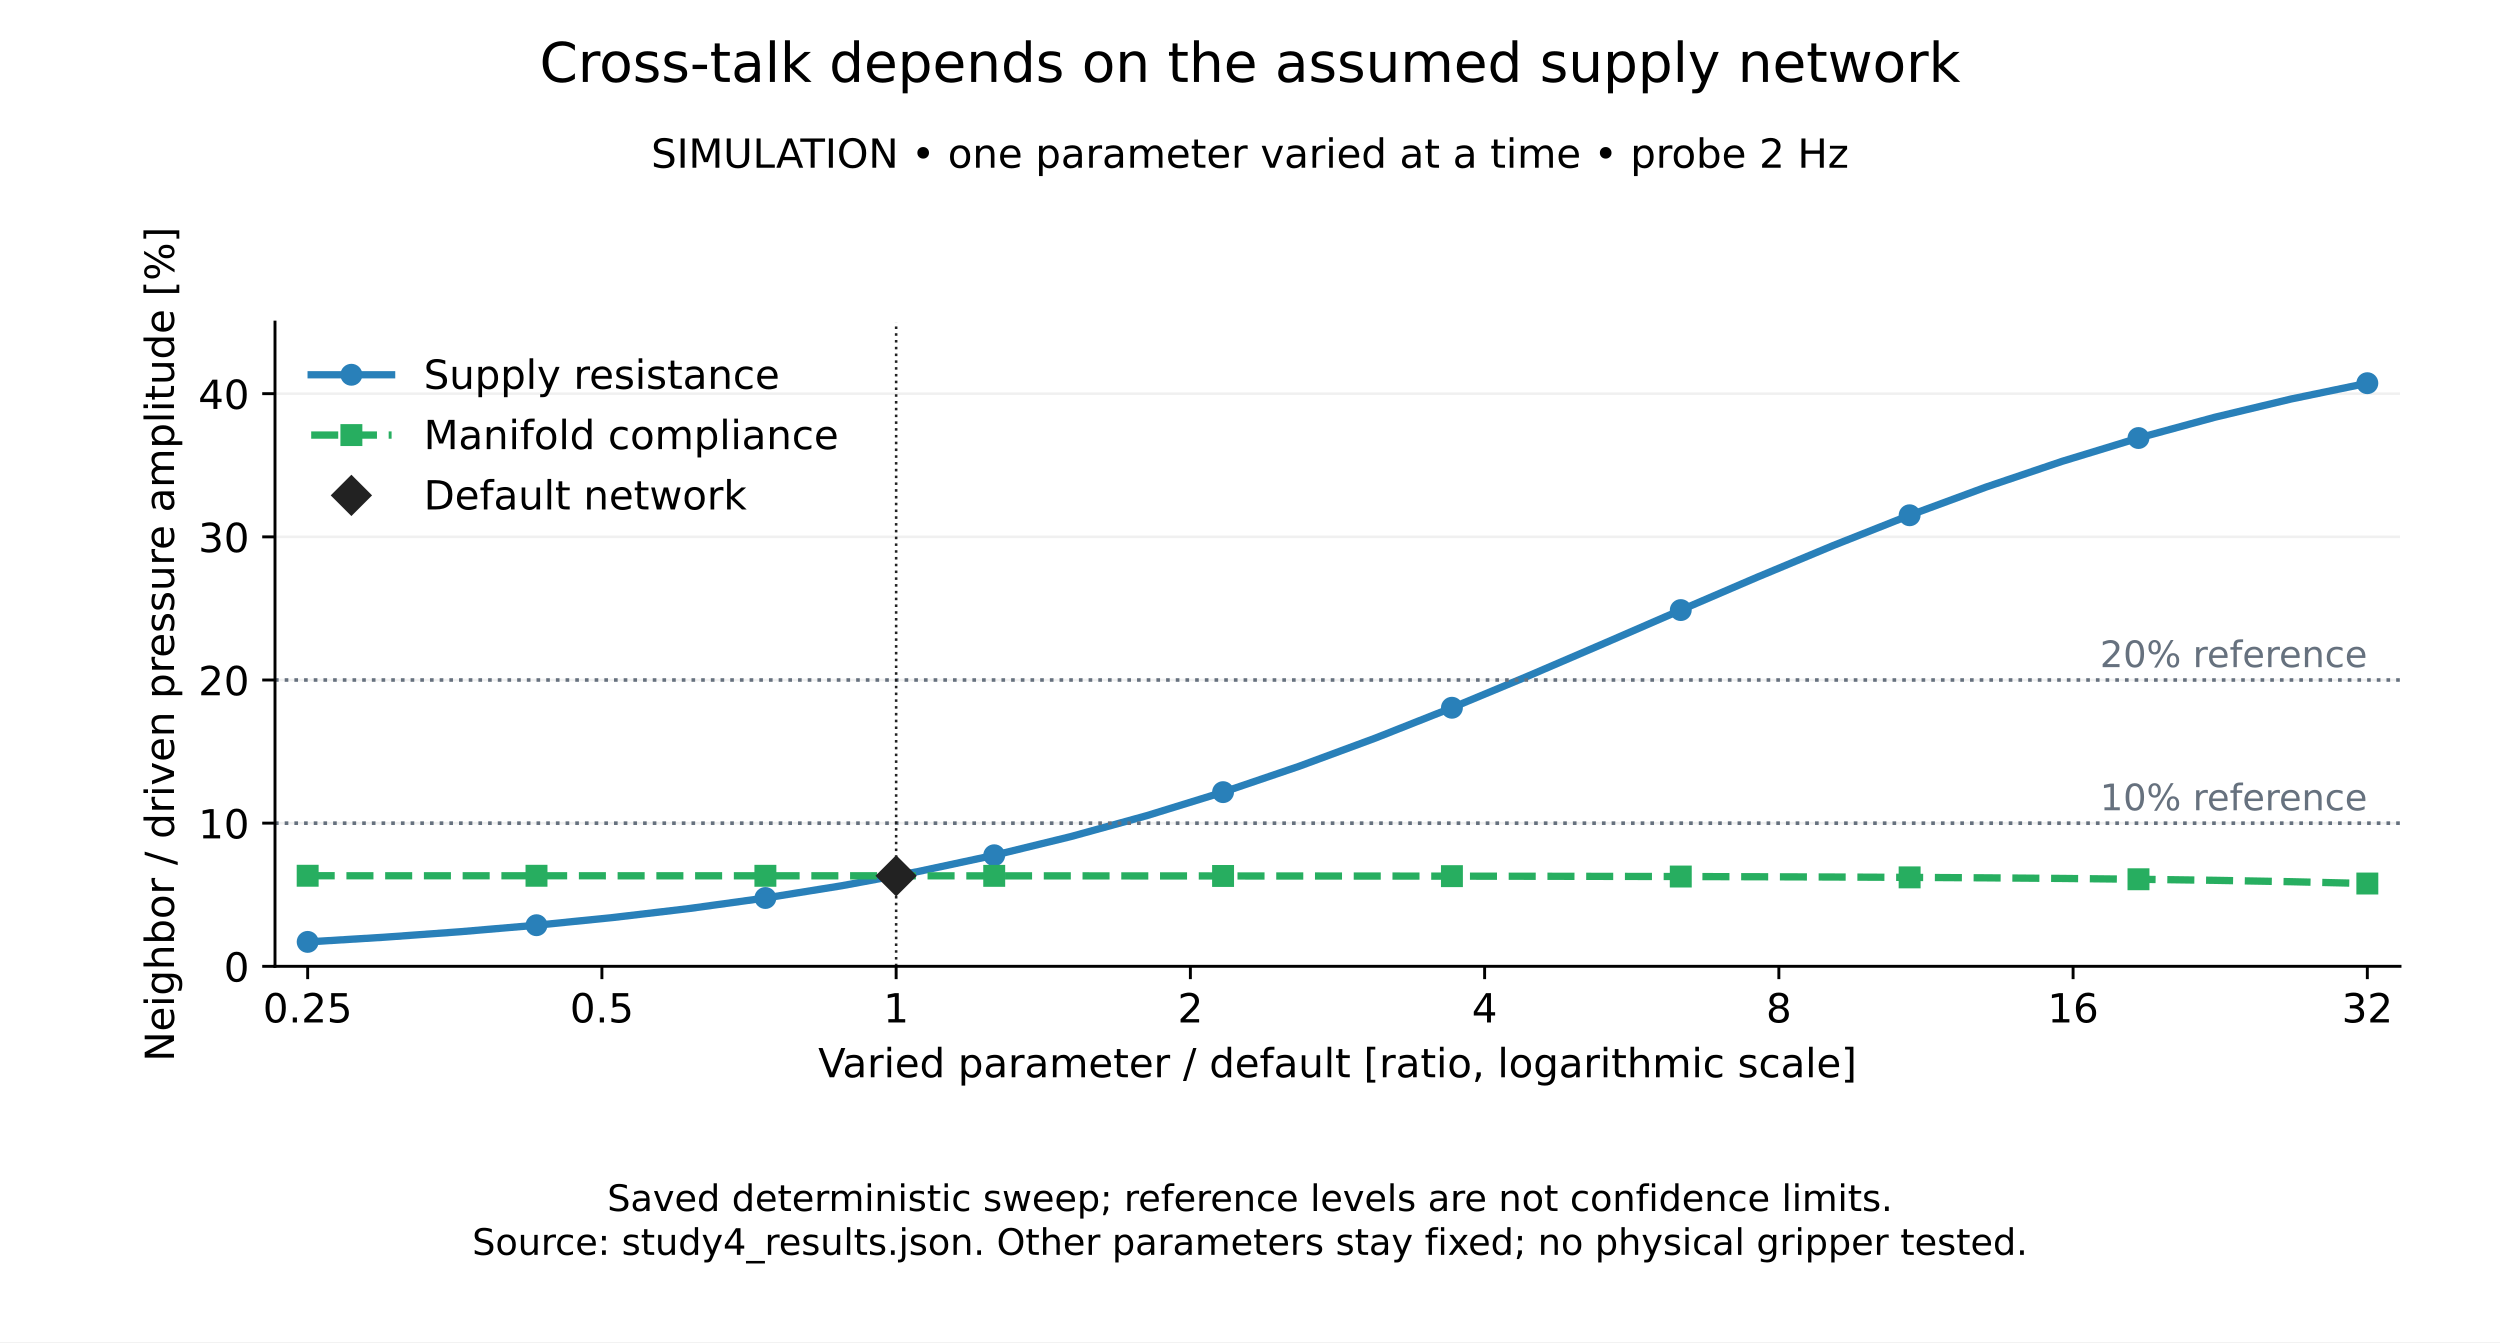
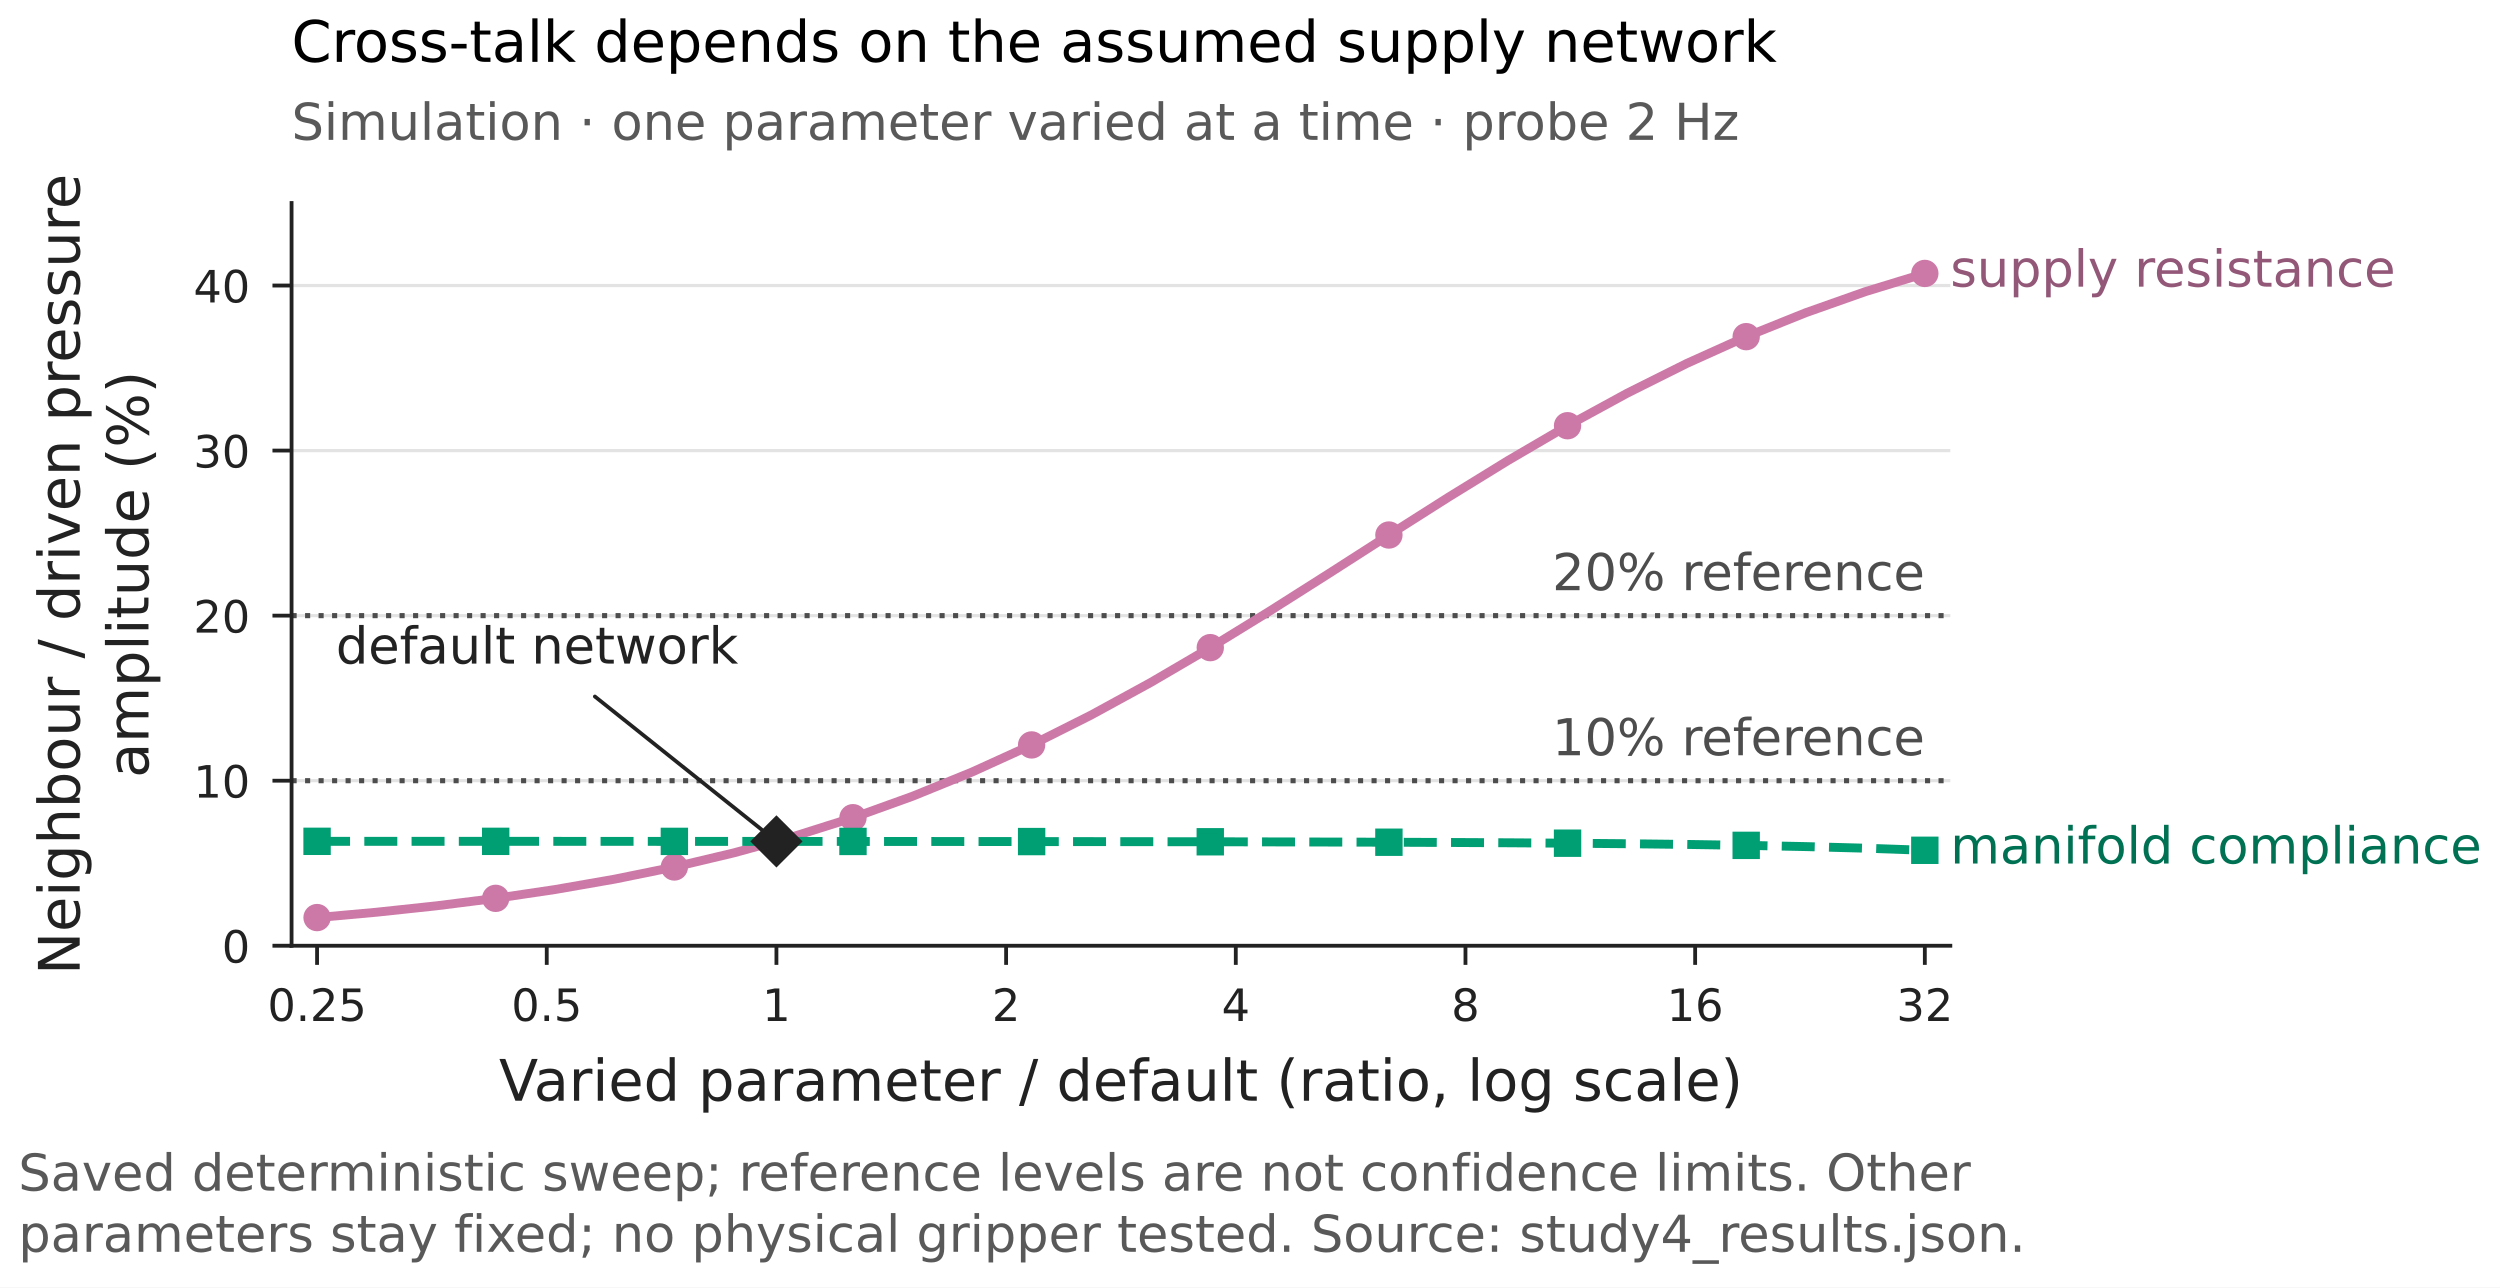
- <svg xmlns="http://www.w3.org/2000/svg" xmlns:xlink="http://www.w3.org/1999/xlink" width="684pt" height="367.2pt" viewBox="0 0 684 367.2" version="1.1">
+ <svg xmlns="http://www.w3.org/2000/svg" xmlns:xlink="http://www.w3.org/1999/xlink" width="392.605pt" height="202.187pt" viewBox="0 0 392.605 202.187" version="1.1">
  <defs>
    <style type="text/css">*{stroke-linejoin: round; stroke-linecap: butt}</style>
  </defs>
  <g id="figure_1">
    <g id="patch_1">
-       <path d="M 0 367.2 L 684 367.2 L 684 0 L 0 0 z " style="fill: #ffffff" />
+       <path d="M 0 202.187 L 392.605 202.187 L 392.605 0 L 0 0 z " style="fill: #ffffff" />
    </g>
    <g id="axes_1">
      <g id="patch_2">
-         <path d="M 75.24 264.384 L 656.64 264.384 L 656.64 88.128 L 75.24 88.128 z " style="fill: #ffffff" />
+         <path d="M 45.788 148.521 L 306.284 148.521 L 306.284 31.881 L 45.788 31.881 z " style="fill: #ffffff" />
      </g>
      <g id="matplotlib.axis_1">
        <g id="xtick_1">
          <g id="line2d_1">
            <defs>
-               <path id="m551750b4f0" d="M 0 0 L 0 3.5 " style="stroke: #000000; stroke-width: 0.8" />
+               <path id="maa4e09d265" d="M 0 0 L 0 3 " style="stroke: #222222; stroke-width: 0.6" />
            </defs>
            <g>
-               <use xlink:href="#m551750b4f0" x="84.178" y="264.384" style="stroke: #000000; stroke-width: 0.8" />
+               <use xlink:href="#maa4e09d265" x="49.793" y="148.521" style="fill: #222222; stroke: #222222; stroke-width: 0.6" />
            </g>
          </g>
          <g id="text_1">
-             <text style="font-size: 11px; font-family: 'DejaVu Sans'; text-anchor: middle" x="84.178" y="279.741" transform="rotate(-0 84.17839 279.7414)">0.25</text>
+             <text style="font-size: 7px; font-family: 'DejaVu Sans'; text-anchor: middle; fill: #222222" x="49.793" y="160.339" transform="rotate(-0 49.79257 160.3391)">0.25</text>
          </g>
        </g>
        <g id="xtick_2">
          <g id="line2d_2">
            <g>
-               <use xlink:href="#m551750b4f0" x="164.682" y="264.384" style="stroke: #000000; stroke-width: 0.8" />
+               <use xlink:href="#maa4e09d265" x="85.862" y="148.521" style="fill: #222222; stroke: #222222; stroke-width: 0.6" />
            </g>
          </g>
          <g id="text_2">
-             <text style="font-size: 11px; font-family: 'DejaVu Sans'; text-anchor: middle" x="164.682" y="279.741" transform="rotate(-0 164.6817 279.7414)">0.5</text>
+             <text style="font-size: 7px; font-family: 'DejaVu Sans'; text-anchor: middle; fill: #222222" x="85.862" y="160.339" transform="rotate(-0 85.86205 160.3391)">0.5</text>
          </g>
        </g>
        <g id="xtick_3">
          <g id="line2d_3">
            <g>
-               <use xlink:href="#m551750b4f0" x="245.185" y="264.384" style="stroke: #000000; stroke-width: 0.8" />
+               <use xlink:href="#maa4e09d265" x="121.932" y="148.521" style="fill: #222222; stroke: #222222; stroke-width: 0.6" />
            </g>
          </g>
          <g id="text_3">
-             <text style="font-size: 11px; font-family: 'DejaVu Sans'; text-anchor: middle" x="245.185" y="279.741" transform="rotate(-0 245.185 279.7414)">1</text>
+             <text style="font-size: 7px; font-family: 'DejaVu Sans'; text-anchor: middle; fill: #222222" x="121.932" y="160.339" transform="rotate(-0 121.9315 160.3391)">1</text>
          </g>
        </g>
        <g id="xtick_4">
          <g id="line2d_4">
            <g>
-               <use xlink:href="#m551750b4f0" x="325.688" y="264.384" style="stroke: #000000; stroke-width: 0.8" />
+               <use xlink:href="#maa4e09d265" x="158.001" y="148.521" style="fill: #222222; stroke: #222222; stroke-width: 0.6" />
            </g>
          </g>
          <g id="text_4">
-             <text style="font-size: 11px; font-family: 'DejaVu Sans'; text-anchor: middle" x="325.688" y="279.741" transform="rotate(-0 325.6883 279.7414)">2</text>
+             <text style="font-size: 7px; font-family: 'DejaVu Sans'; text-anchor: middle; fill: #222222" x="158.001" y="160.339" transform="rotate(-0 158.001 160.3391)">2</text>
          </g>
        </g>
        <g id="xtick_5">
          <g id="line2d_5">
            <g>
-               <use xlink:href="#m551750b4f0" x="406.192" y="264.384" style="stroke: #000000; stroke-width: 0.8" />
+               <use xlink:href="#maa4e09d265" x="194.07" y="148.521" style="fill: #222222; stroke: #222222; stroke-width: 0.6" />
            </g>
          </g>
          <g id="text_5">
-             <text style="font-size: 11px; font-family: 'DejaVu Sans'; text-anchor: middle" x="406.192" y="279.741" transform="rotate(-0 406.1917 279.7414)">4</text>
+             <text style="font-size: 7px; font-family: 'DejaVu Sans'; text-anchor: middle; fill: #222222" x="194.07" y="160.339" transform="rotate(-0 194.0705 160.3391)">4</text>
          </g>
        </g>
        <g id="xtick_6">
          <g id="line2d_6">
            <g>
-               <use xlink:href="#m551750b4f0" x="486.695" y="264.384" style="stroke: #000000; stroke-width: 0.8" />
+               <use xlink:href="#maa4e09d265" x="230.14" y="148.521" style="fill: #222222; stroke: #222222; stroke-width: 0.6" />
            </g>
          </g>
          <g id="text_6">
-             <text style="font-size: 11px; font-family: 'DejaVu Sans'; text-anchor: middle" x="486.695" y="279.741" transform="rotate(-0 486.695 279.7414)">8</text>
+             <text style="font-size: 7px; font-family: 'DejaVu Sans'; text-anchor: middle; fill: #222222" x="230.14" y="160.339" transform="rotate(-0 230.1399 160.3391)">8</text>
          </g>
        </g>
        <g id="xtick_7">
          <g id="line2d_7">
            <g>
-               <use xlink:href="#m551750b4f0" x="567.198" y="264.384" style="stroke: #000000; stroke-width: 0.8" />
+               <use xlink:href="#maa4e09d265" x="266.209" y="148.521" style="fill: #222222; stroke: #222222; stroke-width: 0.6" />
            </g>
          </g>
          <g id="text_7">
-             <text style="font-size: 11px; font-family: 'DejaVu Sans'; text-anchor: middle" x="567.198" y="279.741" transform="rotate(-0 567.1983 279.7414)">16</text>
+             <text style="font-size: 7px; font-family: 'DejaVu Sans'; text-anchor: middle; fill: #222222" x="266.209" y="160.339" transform="rotate(-0 266.2094 160.3391)">16</text>
          </g>
        </g>
        <g id="xtick_8">
          <g id="line2d_8">
            <g>
-               <use xlink:href="#m551750b4f0" x="647.702" y="264.384" style="stroke: #000000; stroke-width: 0.8" />
+               <use xlink:href="#maa4e09d265" x="302.279" y="148.521" style="fill: #222222; stroke: #222222; stroke-width: 0.6" />
            </g>
          </g>
          <g id="text_8">
-             <text style="font-size: 11px; font-family: 'DejaVu Sans'; text-anchor: middle" x="647.702" y="279.741" transform="rotate(-0 647.7016 279.7414)">32</text>
+             <text style="font-size: 7px; font-family: 'DejaVu Sans'; text-anchor: middle; fill: #222222" x="302.279" y="160.339" transform="rotate(-0 302.2789 160.3391)">32</text>
          </g>
        </g>
        <g id="text_9">
-           <text style="font-size: 11px; font-family: 'DejaVu Sans'; text-anchor: middle" x="365.94" y="294.742" transform="rotate(-0 365.94 294.7423)">Varied parameter / default [ratio, logarithmic scale]</text>
+           <text style="font-size: 9px; font-family: 'DejaVu Sans'; text-anchor: middle; fill: #222222" x="176.036" y="172.859" transform="rotate(-0 176.0357 172.8593)">Varied parameter / default (ratio, log scale)</text>
        </g>
      </g>
      <g id="matplotlib.axis_2">
        <g id="ytick_1">
          <g id="line2d_9">
-             <path d="M 75.24 264.384 L 656.64 264.384 " clip-path="url(#p6017674392)" style="fill: none; stroke: #b0b0b0; stroke-opacity: 0.18; stroke-width: 0.7; stroke-linecap: square" />
+             <path d="M 45.788 148.521 L 306.284 148.521 " clip-path="url(#p28b4ce5ee4)" style="fill: none; stroke: #e3e3e3; stroke-width: 0.5; stroke-linecap: square" />
          </g>
          <g id="line2d_10">
            <defs>
-               <path id="m89f3c904e7" d="M 0 0 L -3.5 0 " style="stroke: #000000; stroke-width: 0.8" />
+               <path id="m8b34be011a" d="M 0 0 L -3 0 " style="stroke: #222222; stroke-width: 0.6" />
            </defs>
            <g>
-               <use xlink:href="#m89f3c904e7" x="75.24" y="264.384" style="stroke: #000000; stroke-width: 0.8" />
+               <use xlink:href="#m8b34be011a" x="45.788" y="148.521" style="fill: #222222; stroke: #222222; stroke-width: 0.6" />
            </g>
          </g>
          <g id="text_10">
-             <text style="font-size: 11px; font-family: 'DejaVu Sans'; text-anchor: end" x="68.24" y="268.563" transform="rotate(-0 68.24 268.5627)">0</text>
+             <text style="font-size: 7px; font-family: 'DejaVu Sans'; text-anchor: end; fill: #222222" x="39.288" y="151.18" transform="rotate(-0 39.28773 151.1799)">0</text>
          </g>
        </g>
        <g id="ytick_2">
          <g id="line2d_11">
-             <path d="M 75.24 225.216 L 656.64 225.216 " clip-path="url(#p6017674392)" style="fill: none; stroke: #b0b0b0; stroke-opacity: 0.18; stroke-width: 0.7; stroke-linecap: square" />
+             <path d="M 45.788 122.601 L 306.284 122.601 " clip-path="url(#p28b4ce5ee4)" style="fill: none; stroke: #e3e3e3; stroke-width: 0.5; stroke-linecap: square" />
          </g>
          <g id="line2d_12">
            <g>
-               <use xlink:href="#m89f3c904e7" x="75.24" y="225.216" style="stroke: #000000; stroke-width: 0.8" />
+               <use xlink:href="#m8b34be011a" x="45.788" y="122.601" style="fill: #222222; stroke: #222222; stroke-width: 0.6" />
            </g>
          </g>
          <g id="text_11">
-             <text style="font-size: 11px; font-family: 'DejaVu Sans'; text-anchor: end" x="68.24" y="229.395" transform="rotate(-0 68.24 229.3947)">10</text>
+             <text style="font-size: 7px; font-family: 'DejaVu Sans'; text-anchor: end; fill: #222222" x="39.288" y="125.26" transform="rotate(-0 39.28773 125.2599)">10</text>
          </g>
        </g>
        <g id="ytick_3">
          <g id="line2d_13">
-             <path d="M 75.24 186.048 L 656.64 186.048 " clip-path="url(#p6017674392)" style="fill: none; stroke: #b0b0b0; stroke-opacity: 0.18; stroke-width: 0.7; stroke-linecap: square" />
+             <path d="M 45.788 96.681 L 306.284 96.681 " clip-path="url(#p28b4ce5ee4)" style="fill: none; stroke: #e3e3e3; stroke-width: 0.5; stroke-linecap: square" />
          </g>
          <g id="line2d_14">
            <g>
-               <use xlink:href="#m89f3c904e7" x="75.24" y="186.048" style="stroke: #000000; stroke-width: 0.8" />
+               <use xlink:href="#m8b34be011a" x="45.788" y="96.681" style="fill: #222222; stroke: #222222; stroke-width: 0.6" />
            </g>
          </g>
          <g id="text_12">
-             <text style="font-size: 11px; font-family: 'DejaVu Sans'; text-anchor: end" x="68.24" y="190.227" transform="rotate(-0 68.24 190.2267)">20</text>
+             <text style="font-size: 7px; font-family: 'DejaVu Sans'; text-anchor: end; fill: #222222" x="39.288" y="99.34" transform="rotate(-0 39.28773 99.33988)">20</text>
          </g>
        </g>
        <g id="ytick_4">
          <g id="line2d_15">
-             <path d="M 75.24 146.88 L 656.64 146.88 " clip-path="url(#p6017674392)" style="fill: none; stroke: #b0b0b0; stroke-opacity: 0.18; stroke-width: 0.7; stroke-linecap: square" />
+             <path d="M 45.788 70.761 L 306.284 70.761 " clip-path="url(#p28b4ce5ee4)" style="fill: none; stroke: #e3e3e3; stroke-width: 0.5; stroke-linecap: square" />
          </g>
          <g id="line2d_16">
            <g>
-               <use xlink:href="#m89f3c904e7" x="75.24" y="146.88" style="stroke: #000000; stroke-width: 0.8" />
+               <use xlink:href="#m8b34be011a" x="45.788" y="70.761" style="fill: #222222; stroke: #222222; stroke-width: 0.6" />
            </g>
          </g>
          <g id="text_13">
-             <text style="font-size: 11px; font-family: 'DejaVu Sans'; text-anchor: end" x="68.24" y="151.059" transform="rotate(-0 68.24 151.0587)">30</text>
+             <text style="font-size: 7px; font-family: 'DejaVu Sans'; text-anchor: end; fill: #222222" x="39.288" y="73.42" transform="rotate(-0 39.28773 73.41988)">30</text>
          </g>
        </g>
        <g id="ytick_5">
          <g id="line2d_17">
-             <path d="M 75.24 107.712 L 656.64 107.712 " clip-path="url(#p6017674392)" style="fill: none; stroke: #b0b0b0; stroke-opacity: 0.18; stroke-width: 0.7; stroke-linecap: square" />
+             <path d="M 45.788 44.841 L 306.284 44.841 " clip-path="url(#p28b4ce5ee4)" style="fill: none; stroke: #e3e3e3; stroke-width: 0.5; stroke-linecap: square" />
          </g>
          <g id="line2d_18">
            <g>
-               <use xlink:href="#m89f3c904e7" x="75.24" y="107.712" style="stroke: #000000; stroke-width: 0.8" />
+               <use xlink:href="#m8b34be011a" x="45.788" y="44.841" style="fill: #222222; stroke: #222222; stroke-width: 0.6" />
            </g>
          </g>
          <g id="text_14">
-             <text style="font-size: 11px; font-family: 'DejaVu Sans'; text-anchor: end" x="68.24" y="111.891" transform="rotate(-0 68.24 111.8907)">40</text>
+             <text style="font-size: 7px; font-family: 'DejaVu Sans'; text-anchor: end; fill: #222222" x="39.288" y="47.5" transform="rotate(-0 39.28773 47.49988)">40</text>
          </g>
        </g>
        <g id="text_15">
-           <text style="font-size: 11px; font-family: 'DejaVu Sans'; text-anchor: middle" x="47.6" y="176.256" transform="rotate(-90 47.59992 176.256)">Neighbor / driven pressure amplitude [%]</text>
+           <text style="font-size: 9px; font-family: 'DejaVu Sans'; fill: #222222" transform="translate(12.51478 153.091) rotate(-90)">Neighbour / driven pressure</text>
+           <text style="font-size: 9px; font-family: 'DejaVu Sans'; fill: #222222" transform="translate(23.31725 122.1577) rotate(-90)">amplitude (%)</text>
        </g>
      </g>
      <g id="line2d_19">
-         <path d="M 84.178 257.703 L 105.043 256.428 L 125.914 254.919 L 146.786 253.137 L 167.663 251.038 L 188.536 248.575 L 209.411 245.693 L 230.272 242.343 L 251.15 238.46 L 272.018 233.999 L 292.894 228.909 L 313.761 223.159 L 334.632 216.73 L 355.506 209.631 L 376.374 201.912 L 397.247 193.642 L 418.118 184.952 L 438.989 175.985 L 459.86 166.916 L 480.732 157.941 L 501.603 149.242 L 522.474 140.977 L 543.345 133.274 L 564.217 126.214 L 585.088 119.844 L 605.959 114.164 L 626.83 109.169 L 647.702 104.84 " clip-path="url(#p6017674392)" style="fill: none; stroke: #2980b9; stroke-width: 2; stroke-linecap: square" />
+         <path d="M 45.788 122.601 L 306.284 122.601 " clip-path="url(#p28b4ce5ee4)" style="fill: none; stroke-dasharray: 0.8,1.32; stroke-dashoffset: 0; stroke: #4d4d4d; stroke-width: 0.8" />
+       </g>
+       <g id="line2d_20">
+         <path d="M 45.788 96.681 L 306.284 96.681 " clip-path="url(#p28b4ce5ee4)" style="fill: none; stroke-dasharray: 0.8,1.32; stroke-dashoffset: 0; stroke: #4d4d4d; stroke-width: 0.8" />
+       </g>
+       <g id="line2d_21">
+         <path d="M 49.793 144.099 L 59.141 143.256 L 68.492 142.257 L 77.844 141.078 L 87.198 139.689 L 96.55 138.059 L 105.903 136.152 L 115.25 133.935 L 124.604 131.365 L 133.954 128.413 L 143.308 125.045 L 152.657 121.24 L 162.008 116.985 L 171.361 112.287 L 180.711 107.179 L 190.063 101.706 L 199.414 95.956 L 208.765 90.021 L 218.117 84.02 L 227.468 78.081 L 236.819 72.324 L 246.171 66.855 L 255.522 61.757 L 264.874 57.085 L 274.225 52.869 L 283.576 49.111 L 292.927 45.805 L 302.279 42.94 " clip-path="url(#p28b4ce5ee4)" style="fill: none; stroke: #cc79a7; stroke-width: 1.4; stroke-linecap: square" />
        <defs>
-           <path id="m97b76cdf43" d="M 0 2.5 C 0.663 2.5 1.299 2.237 1.768 1.768 C 2.237 1.299 2.5 0.663 2.5 0 C 2.5 -0.663 2.237 -1.299 1.768 -1.768 C 1.299 -2.237 0.663 -2.5 0 -2.5 C -0.663 -2.5 -1.299 -2.237 -1.768 -1.768 C -2.237 -1.299 -2.5 -0.663 -2.5 0 C -2.5 0.663 -2.237 1.299 -1.768 1.768 C -1.299 2.237 -0.663 2.5 0 2.5 z " style="stroke: #2980b9" />
+           <path id="m4737a0af7b" d="M 0 1.75 C 0.464 1.75 0.909 1.566 1.237 1.237 C 1.566 0.909 1.75 0.464 1.75 0 C 1.75 -0.464 1.566 -0.909 1.237 -1.237 C 0.909 -1.566 0.464 -1.75 0 -1.75 C -0.464 -1.75 -0.909 -1.566 -1.237 -1.237 C -1.566 -0.909 -1.75 -0.464 -1.75 0 C -1.75 0.464 -1.566 0.909 -1.237 1.237 C -0.909 1.566 -0.464 1.75 0 1.75 z " style="stroke: #cc79a7; stroke-width: 0.8" />
        </defs>
-         <g clip-path="url(#p6017674392)">
-           <use xlink:href="#m97b76cdf43" x="84.178" y="257.703" style="fill: #2980b9; stroke: #2980b9" />
-           <use xlink:href="#m97b76cdf43" x="146.786" y="253.137" style="fill: #2980b9; stroke: #2980b9" />
-           <use xlink:href="#m97b76cdf43" x="209.411" y="245.693" style="fill: #2980b9; stroke: #2980b9" />
-           <use xlink:href="#m97b76cdf43" x="272.018" y="233.999" style="fill: #2980b9; stroke: #2980b9" />
-           <use xlink:href="#m97b76cdf43" x="334.632" y="216.73" style="fill: #2980b9; stroke: #2980b9" />
-           <use xlink:href="#m97b76cdf43" x="397.247" y="193.642" style="fill: #2980b9; stroke: #2980b9" />
-           <use xlink:href="#m97b76cdf43" x="459.86" y="166.916" style="fill: #2980b9; stroke: #2980b9" />
-           <use xlink:href="#m97b76cdf43" x="522.474" y="140.977" style="fill: #2980b9; stroke: #2980b9" />
-           <use xlink:href="#m97b76cdf43" x="585.088" y="119.844" style="fill: #2980b9; stroke: #2980b9" />
-           <use xlink:href="#m97b76cdf43" x="647.702" y="104.84" style="fill: #2980b9; stroke: #2980b9" />
-         </g>
-       </g>
-       <g id="line2d_20">
-         <path d="M 84.178 239.606 L 105.043 239.607 L 125.914 239.608 L 146.786 239.611 L 167.663 239.613 L 188.536 239.615 L 209.411 239.619 L 230.272 239.622 L 251.15 239.627 L 272.018 239.634 L 292.894 239.641 L 313.761 239.651 L 334.632 239.664 L 355.506 239.676 L 376.374 239.691 L 397.247 239.713 L 418.118 239.742 L 438.989 239.777 L 459.86 239.819 L 480.732 239.878 L 501.603 239.951 L 522.474 240.05 L 543.345 240.176 L 564.217 240.343 L 585.088 240.565 L 605.959 240.856 L 626.83 241.235 L 647.702 241.733 " clip-path="url(#p6017674392)" style="fill: none; stroke-dasharray: 7.4,3.2; stroke-dashoffset: 0; stroke: #27ae60; stroke-width: 2" />
+         <g clip-path="url(#p28b4ce5ee4)">
+           <use xlink:href="#m4737a0af7b" x="49.793" y="144.099" style="fill: #cc79a7; stroke: #cc79a7; stroke-width: 0.8" />
+           <use xlink:href="#m4737a0af7b" x="77.844" y="141.078" style="fill: #cc79a7; stroke: #cc79a7; stroke-width: 0.8" />
+           <use xlink:href="#m4737a0af7b" x="105.903" y="136.152" style="fill: #cc79a7; stroke: #cc79a7; stroke-width: 0.8" />
+           <use xlink:href="#m4737a0af7b" x="133.954" y="128.413" style="fill: #cc79a7; stroke: #cc79a7; stroke-width: 0.8" />
+           <use xlink:href="#m4737a0af7b" x="162.008" y="116.985" style="fill: #cc79a7; stroke: #cc79a7; stroke-width: 0.8" />
+           <use xlink:href="#m4737a0af7b" x="190.063" y="101.706" style="fill: #cc79a7; stroke: #cc79a7; stroke-width: 0.8" />
+           <use xlink:href="#m4737a0af7b" x="218.117" y="84.02" style="fill: #cc79a7; stroke: #cc79a7; stroke-width: 0.8" />
+           <use xlink:href="#m4737a0af7b" x="246.171" y="66.855" style="fill: #cc79a7; stroke: #cc79a7; stroke-width: 0.8" />
+           <use xlink:href="#m4737a0af7b" x="274.225" y="52.869" style="fill: #cc79a7; stroke: #cc79a7; stroke-width: 0.8" />
+           <use xlink:href="#m4737a0af7b" x="302.279" y="42.94" style="fill: #cc79a7; stroke: #cc79a7; stroke-width: 0.8" />
+         </g>
+       </g>
+       <g id="line2d_22">
+         <path d="M 49.793 132.123 L 59.141 132.124 L 68.492 132.125 L 77.844 132.126 L 87.198 132.128 L 96.55 132.13 L 105.903 132.132 L 115.25 132.134 L 124.604 132.138 L 133.954 132.142 L 143.308 132.147 L 152.657 132.153 L 162.008 132.162 L 171.361 132.17 L 180.711 132.18 L 190.063 132.194 L 199.414 132.213 L 208.765 132.237 L 218.117 132.265 L 227.468 132.303 L 236.819 132.352 L 246.171 132.417 L 255.522 132.501 L 264.874 132.611 L 274.225 132.758 L 283.576 132.951 L 292.927 133.202 L 302.279 133.531 " clip-path="url(#p28b4ce5ee4)" style="fill: none; stroke-dasharray: 5.18,2.24; stroke-dashoffset: 0; stroke: #009e73; stroke-width: 1.4" />
        <defs>
-           <path id="ma2eff185c6" d="M -2.5 2.5 L 2.5 2.5 L 2.5 -2.5 L -2.5 -2.5 z " style="stroke: #27ae60; stroke-linejoin: miter" />
+           <path id="m3feac863f4" d="M -1.75 1.75 L 1.75 1.75 L 1.75 -1.75 L -1.75 -1.75 z " style="stroke: #009e73; stroke-width: 0.8; stroke-linejoin: miter" />
        </defs>
-         <g clip-path="url(#p6017674392)">
-           <use xlink:href="#ma2eff185c6" x="84.178" y="239.606" style="fill: #27ae60; stroke: #27ae60; stroke-linejoin: miter" />
-           <use xlink:href="#ma2eff185c6" x="146.786" y="239.611" style="fill: #27ae60; stroke: #27ae60; stroke-linejoin: miter" />
-           <use xlink:href="#ma2eff185c6" x="209.411" y="239.619" style="fill: #27ae60; stroke: #27ae60; stroke-linejoin: miter" />
-           <use xlink:href="#ma2eff185c6" x="272.018" y="239.634" style="fill: #27ae60; stroke: #27ae60; stroke-linejoin: miter" />
-           <use xlink:href="#ma2eff185c6" x="334.632" y="239.664" style="fill: #27ae60; stroke: #27ae60; stroke-linejoin: miter" />
-           <use xlink:href="#ma2eff185c6" x="397.247" y="239.713" style="fill: #27ae60; stroke: #27ae60; stroke-linejoin: miter" />
-           <use xlink:href="#ma2eff185c6" x="459.86" y="239.819" style="fill: #27ae60; stroke: #27ae60; stroke-linejoin: miter" />
-           <use xlink:href="#ma2eff185c6" x="522.474" y="240.05" style="fill: #27ae60; stroke: #27ae60; stroke-linejoin: miter" />
-           <use xlink:href="#ma2eff185c6" x="585.088" y="240.565" style="fill: #27ae60; stroke: #27ae60; stroke-linejoin: miter" />
-           <use xlink:href="#ma2eff185c6" x="647.702" y="241.733" style="fill: #27ae60; stroke: #27ae60; stroke-linejoin: miter" />
-         </g>
-       </g>
-       <g id="line2d_21">
-         <path d="M 75.24 225.216 L 656.64 225.216 " clip-path="url(#p6017674392)" style="fill: none; stroke-dasharray: 1,1.65; stroke-dashoffset: 0; stroke: #66717e" />
-       </g>
-       <g id="line2d_22">
-         <path d="M 75.24 186.048 L 656.64 186.048 " clip-path="url(#p6017674392)" style="fill: none; stroke-dasharray: 1,1.65; stroke-dashoffset: 0; stroke: #66717e" />
+         <g clip-path="url(#p28b4ce5ee4)">
+           <use xlink:href="#m3feac863f4" x="49.793" y="132.123" style="fill: #009e73; stroke: #009e73; stroke-width: 0.8; stroke-linejoin: miter" />
+           <use xlink:href="#m3feac863f4" x="77.844" y="132.126" style="fill: #009e73; stroke: #009e73; stroke-width: 0.8; stroke-linejoin: miter" />
+           <use xlink:href="#m3feac863f4" x="105.903" y="132.132" style="fill: #009e73; stroke: #009e73; stroke-width: 0.8; stroke-linejoin: miter" />
+           <use xlink:href="#m3feac863f4" x="133.954" y="132.142" style="fill: #009e73; stroke: #009e73; stroke-width: 0.8; stroke-linejoin: miter" />
+           <use xlink:href="#m3feac863f4" x="162.008" y="132.162" style="fill: #009e73; stroke: #009e73; stroke-width: 0.8; stroke-linejoin: miter" />
+           <use xlink:href="#m3feac863f4" x="190.063" y="132.194" style="fill: #009e73; stroke: #009e73; stroke-width: 0.8; stroke-linejoin: miter" />
+           <use xlink:href="#m3feac863f4" x="218.117" y="132.265" style="fill: #009e73; stroke: #009e73; stroke-width: 0.8; stroke-linejoin: miter" />
+           <use xlink:href="#m3feac863f4" x="246.171" y="132.417" style="fill: #009e73; stroke: #009e73; stroke-width: 0.8; stroke-linejoin: miter" />
+           <use xlink:href="#m3feac863f4" x="274.225" y="132.758" style="fill: #009e73; stroke: #009e73; stroke-width: 0.8; stroke-linejoin: miter" />
+           <use xlink:href="#m3feac863f4" x="302.279" y="133.531" style="fill: #009e73; stroke: #009e73; stroke-width: 0.8; stroke-linejoin: miter" />
+         </g>
+       </g>
+       <g id="patch_3">
+         <path d="M 45.788 148.521 L 45.788 31.881 " style="fill: none; stroke: #222222; stroke-width: 0.6; stroke-linejoin: miter; stroke-linecap: square" />
+       </g>
+       <g id="patch_4">
+         <path d="M 45.788 148.521 L 306.284 148.521 " style="fill: none; stroke: #222222; stroke-width: 0.6; stroke-linejoin: miter; stroke-linecap: square" />
+       </g>
+       <g id="text_16">
+         <text style="font-size: 8px; font-family: 'DejaVu Sans'; text-anchor: end; fill: #4d4d4d" x="302.279" y="118.605" transform="rotate(-0 302.2789 118.6052)">10% reference</text>
+       </g>
+       <g id="text_17">
+         <text style="font-size: 8px; font-family: 'DejaVu Sans'; text-anchor: end; fill: #4d4d4d" x="302.279" y="92.685" transform="rotate(-0 302.2789 92.68523)">20% reference</text>
+       </g>
+       <g id="text_18">
+         <text style="font-size: 8px; font-family: 'DejaVu Sans'; text-anchor: start; fill: #935778" x="306.279" y="45.019" transform="rotate(-0 306.2789 45.01852)">supply resistance</text>
+       </g>
+       <g id="text_19">
+         <text style="font-size: 8px; font-family: 'DejaVu Sans'; text-anchor: start; fill: #007253" x="306.279" y="135.609" transform="rotate(-0 306.2789 135.6094)">manifold compliance</text>
+       </g>
+       <g id="patch_5">
+         <path d="M 93.421 109.382 Q 106.505 119.825 119.589 130.267 " style="fill: none; stroke: #222222; stroke-width: 0.6; stroke-linecap: round" />
+       </g>
+       <g id="text_20">
+         <text style="font-size: 8px; font-family: 'DejaVu Sans'; text-anchor: end; fill: #222222" x="115.932" y="104.215" transform="rotate(-0 115.9315 104.2147)">default network</text>
      </g>
      <g id="line2d_23">
        <defs>
-           <path id="mb04350abe7" d="M -0 4.95 L 4.95 0 L 0 -4.95 L -4.95 -0 z " style="stroke: #222222; stroke-linejoin: miter" />
+           <path id="m59792bb1a7" d="M -0 3.536 L 3.536 0 L 0 -3.536 L -3.536 -0 z " style="stroke: #222222; stroke-width: 0.8; stroke-linejoin: miter" />
        </defs>
-         <g clip-path="url(#p6017674392)">
-           <use xlink:href="#mb04350abe7" x="245.185" y="239.626" style="fill: #222222; stroke: #222222; stroke-linejoin: miter" />
-         </g>
-       </g>
-       <g id="line2d_24">
-         <path d="M 245.185 264.384 L 245.185 88.128 " clip-path="url(#p6017674392)" style="fill: none; stroke-dasharray: 0.7,1.155; stroke-dashoffset: 0; stroke: #222222; stroke-width: 0.7" />
-       </g>
-       <g id="patch_3">
-         <path d="M 75.24 264.384 L 75.24 88.128 " style="fill: none; stroke: #000000; stroke-width: 0.8; stroke-linejoin: miter; stroke-linecap: square" />
-       </g>
-       <g id="patch_4">
-         <path d="M 75.24 264.384 L 656.64 264.384 " style="fill: none; stroke: #000000; stroke-width: 0.8; stroke-linejoin: miter; stroke-linecap: square" />
-       </g>
-       <g id="text_16">
-         <text style="font-size: 10px; font-family: 'DejaVu Sans'; text-anchor: end; fill: #66717e" x="647.702" y="221.691" transform="rotate(-0 647.7016 221.6909)">10% reference</text>
-       </g>
-       <g id="text_17">
-         <text style="font-size: 10px; font-family: 'DejaVu Sans'; text-anchor: end; fill: #66717e" x="647.702" y="182.523" transform="rotate(-0 647.7016 182.5229)">20% reference</text>
-       </g>
-       <g id="legend_1">
-         <g id="line2d_25">
-           <path d="M 85.14 102.536 L 96.14 102.536 L 107.14 102.536 " style="fill: none; stroke: #2980b9; stroke-width: 2; stroke-linecap: square" />
-           <g>
-             <use xlink:href="#m97b76cdf43" x="96.14" y="102.536" style="fill: #2980b9; stroke: #2980b9" />
-           </g>
-         </g>
-         <g id="text_18">
-           <text style="font-size: 11px; font-family: 'DejaVu Sans'; text-anchor: start" x="115.94" y="106.386" transform="rotate(-0 115.94 106.3863)">Supply resistance</text>
-         </g>
-         <g id="line2d_26">
-           <path d="M 85.14 119.037 L 96.14 119.037 L 107.14 119.037 " style="fill: none; stroke-dasharray: 7.4,3.2; stroke-dashoffset: 0; stroke: #27ae60; stroke-width: 2" />
-           <g>
-             <use xlink:href="#ma2eff185c6" x="96.14" y="119.037" style="fill: #27ae60; stroke: #27ae60; stroke-linejoin: miter" />
-           </g>
-         </g>
-         <g id="text_19">
-           <text style="font-size: 11px; font-family: 'DejaVu Sans'; text-anchor: start" x="115.94" y="122.887" transform="rotate(-0 115.94 122.8871)">Manifold compliance</text>
-         </g>
-         <g id="line2d_27">
-           <g>
-             <use xlink:href="#mb04350abe7" x="96.14" y="135.538" style="fill: #222222; stroke: #222222; stroke-linejoin: miter" />
-           </g>
-         </g>
-         <g id="text_20">
-           <text style="font-size: 11px; font-family: 'DejaVu Sans'; text-anchor: start" x="115.94" y="139.388" transform="rotate(-0 115.94 139.388)">Default network</text>
+         <g clip-path="url(#p28b4ce5ee4)">
+           <use xlink:href="#m59792bb1a7" x="121.932" y="132.137" style="fill: #222222; stroke: #222222; stroke-width: 0.8; stroke-linejoin: miter" />
        </g>
      </g>
    </g>
    <g id="text_21">
-       <text style="font-size: 15px; font-family: 'DejaVu Sans'; text-anchor: middle" x="342" y="22.414" transform="rotate(-0 342 22.41366)">Cross-talk depends on the assumed supply network</text>
+       <text style="font-size: 8px; font-family: 'DejaVu Sans'; text-anchor: start; fill: #595959" x="45.788" y="21.959" transform="rotate(-0 45.78773 21.95883)">Simulation · one parameter varied at a time · probe 2 Hz</text>
    </g>
    <g id="text_22">
-       <text style="font-size: 11px; font-family: 'DejaVu Sans'; text-anchor: middle" x="342" y="45.9" transform="rotate(-0 342 45.9)">SIMULATION • one parameter varied at a time • probe 2 Hz</text>
+       <text style="font-size: 9px; font-family: 'DejaVu Sans'; text-anchor: start" x="45.788" y="9.719" transform="rotate(-0 45.78773 9.718594)">Cross-talk depends on the assumed supply network</text>
    </g>
    <g id="text_23">
-       <text style="font-size: 10px; font-family: 'DejaVu Sans'" transform="translate(166.15 331.3293)">Saved deterministic sweep; reference levels are not confidence limits.</text>
-       <text style="font-size: 10px; font-family: 'DejaVu Sans'" transform="translate(129.1992 343.332)">Source: study4_results.json. Other parameters stay fixed; no physical gripper tested.</text>
+       <text style="font-size: 8px; font-family: 'DejaVu Sans'; fill: #595959" transform="translate(2.88 186.9823)">Saved deterministic sweep; reference levels are not confidence limits. Other</text>
+       <text style="font-size: 8px; font-family: 'DejaVu Sans'; fill: #595959" transform="translate(2.88 196.5845)">parameters stay fixed; no physical gripper tested. Source: study4_results.json.</text>
    </g>
  </g>
  <defs>
-     <clipPath id="p6017674392">
-       <rect x="75.24" y="88.128" width="581.4" height="176.256" />
+     <clipPath id="p28b4ce5ee4">
+       <rect x="45.788" y="31.881" width="260.496" height="116.64" />
    </clipPath>
  </defs>
</svg>
